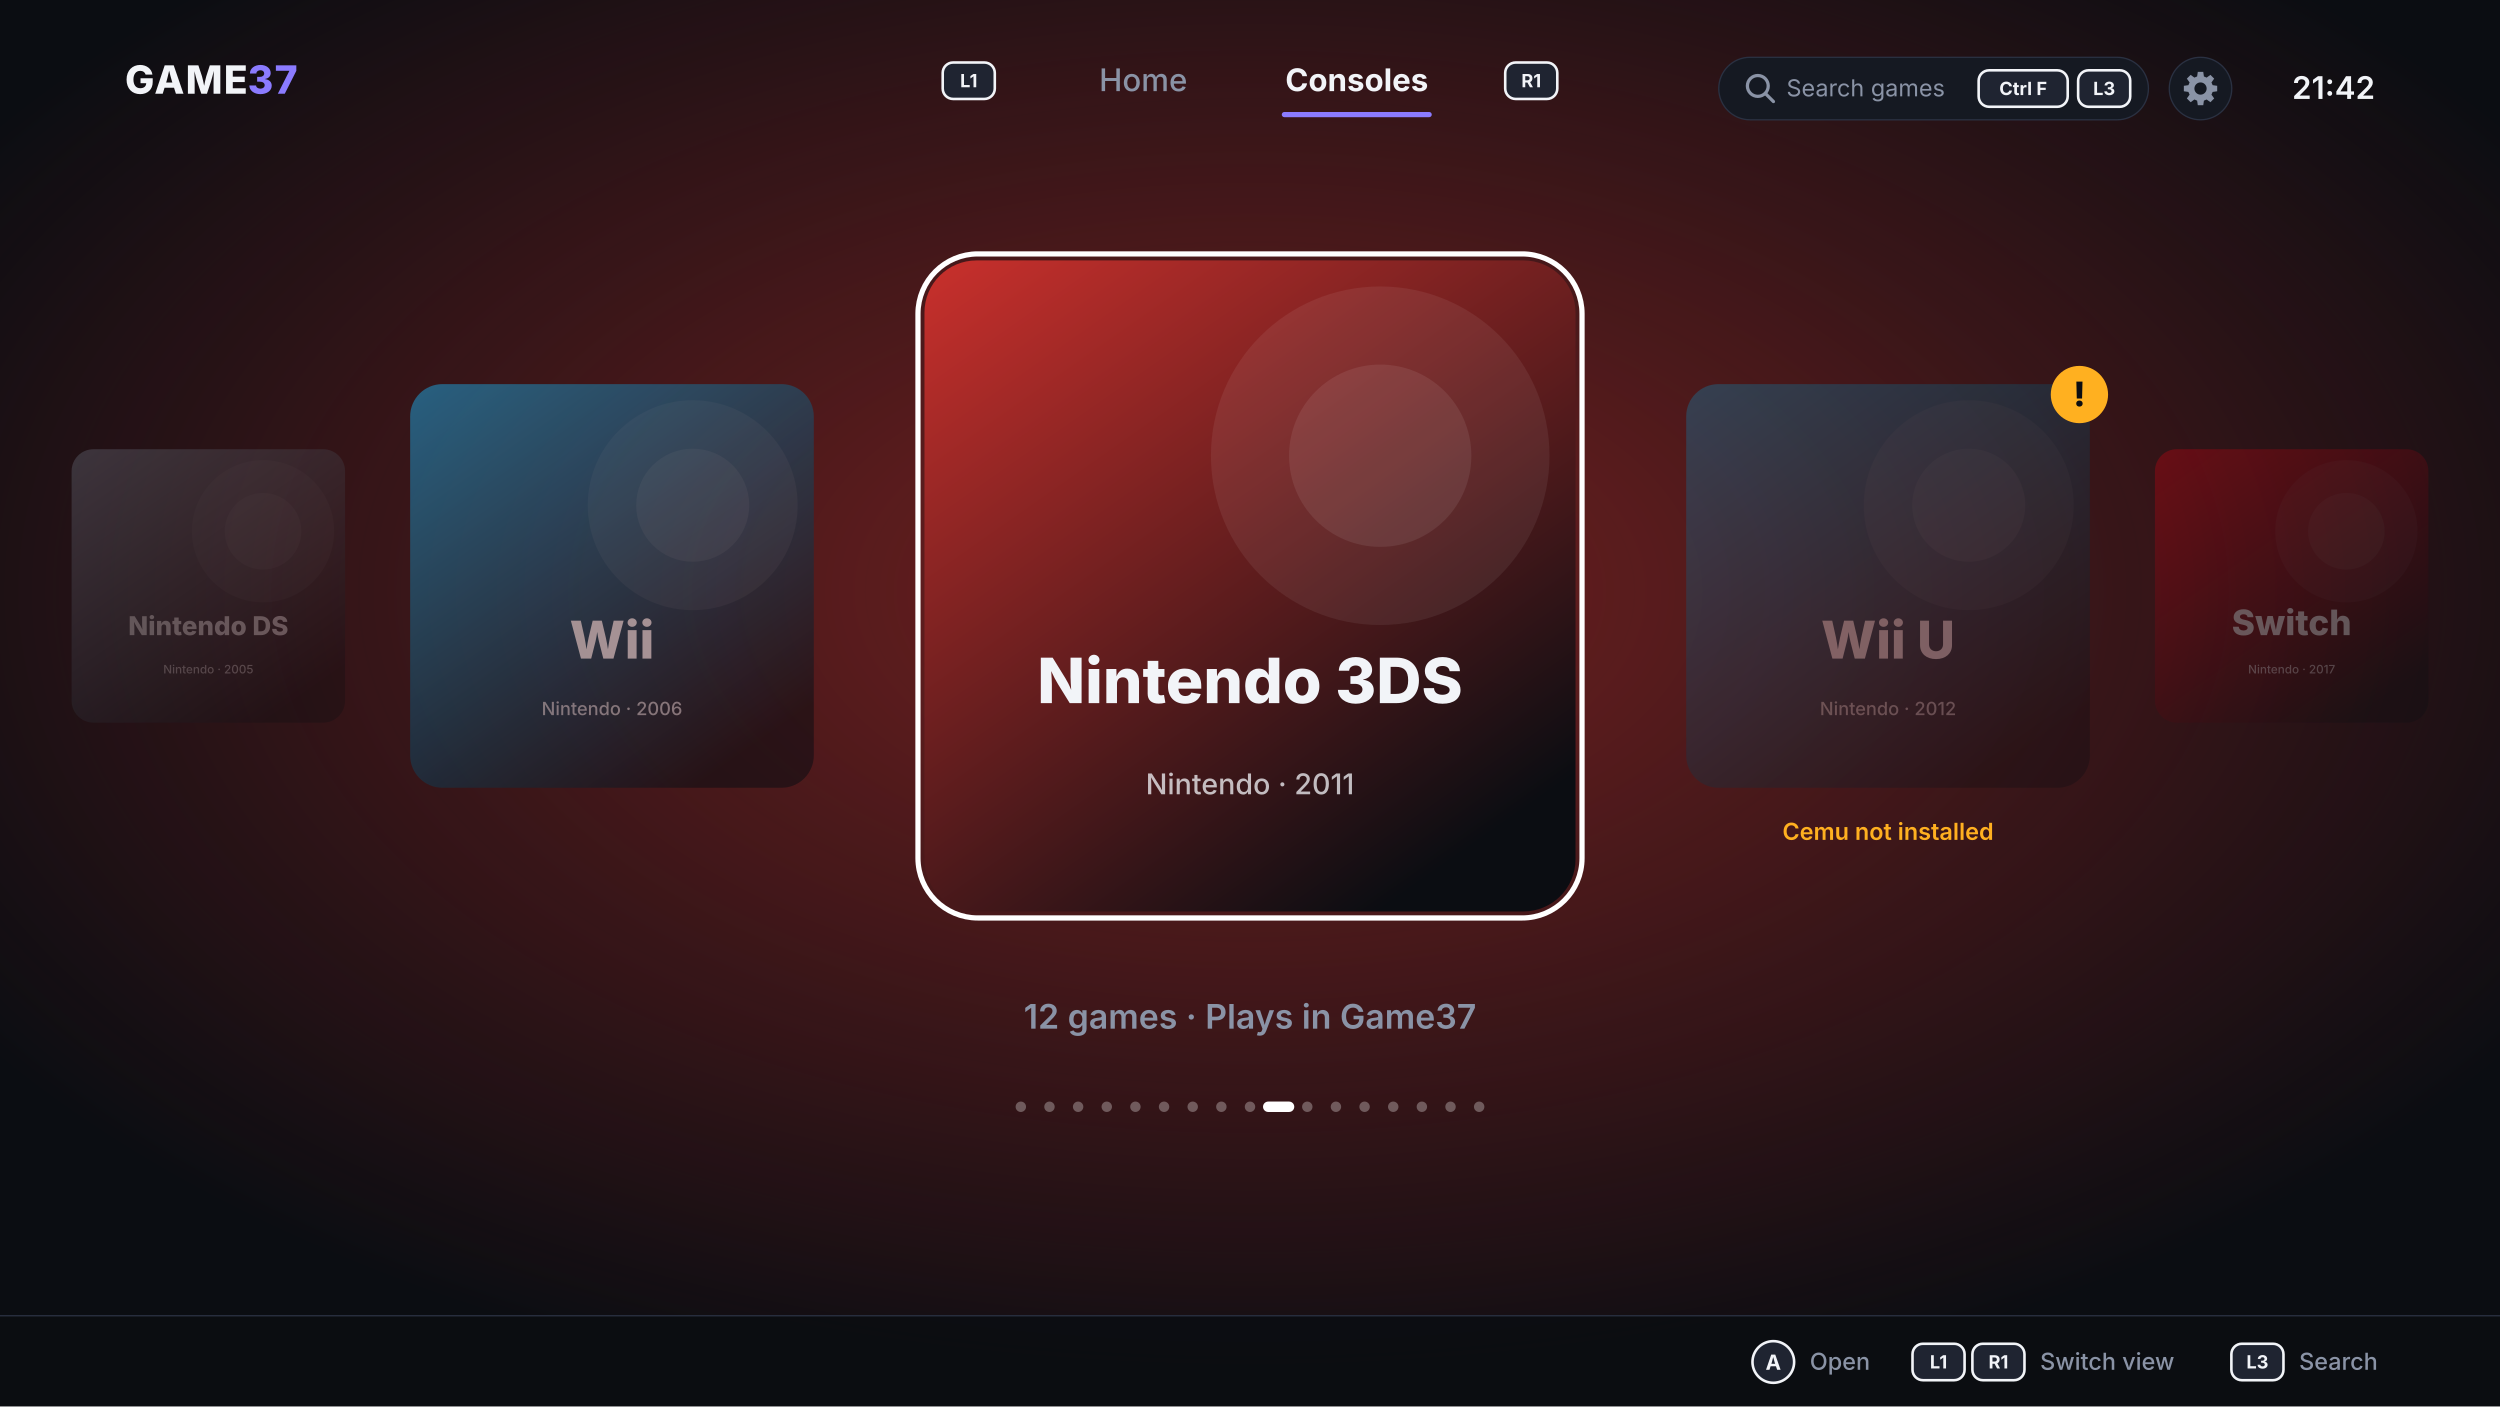
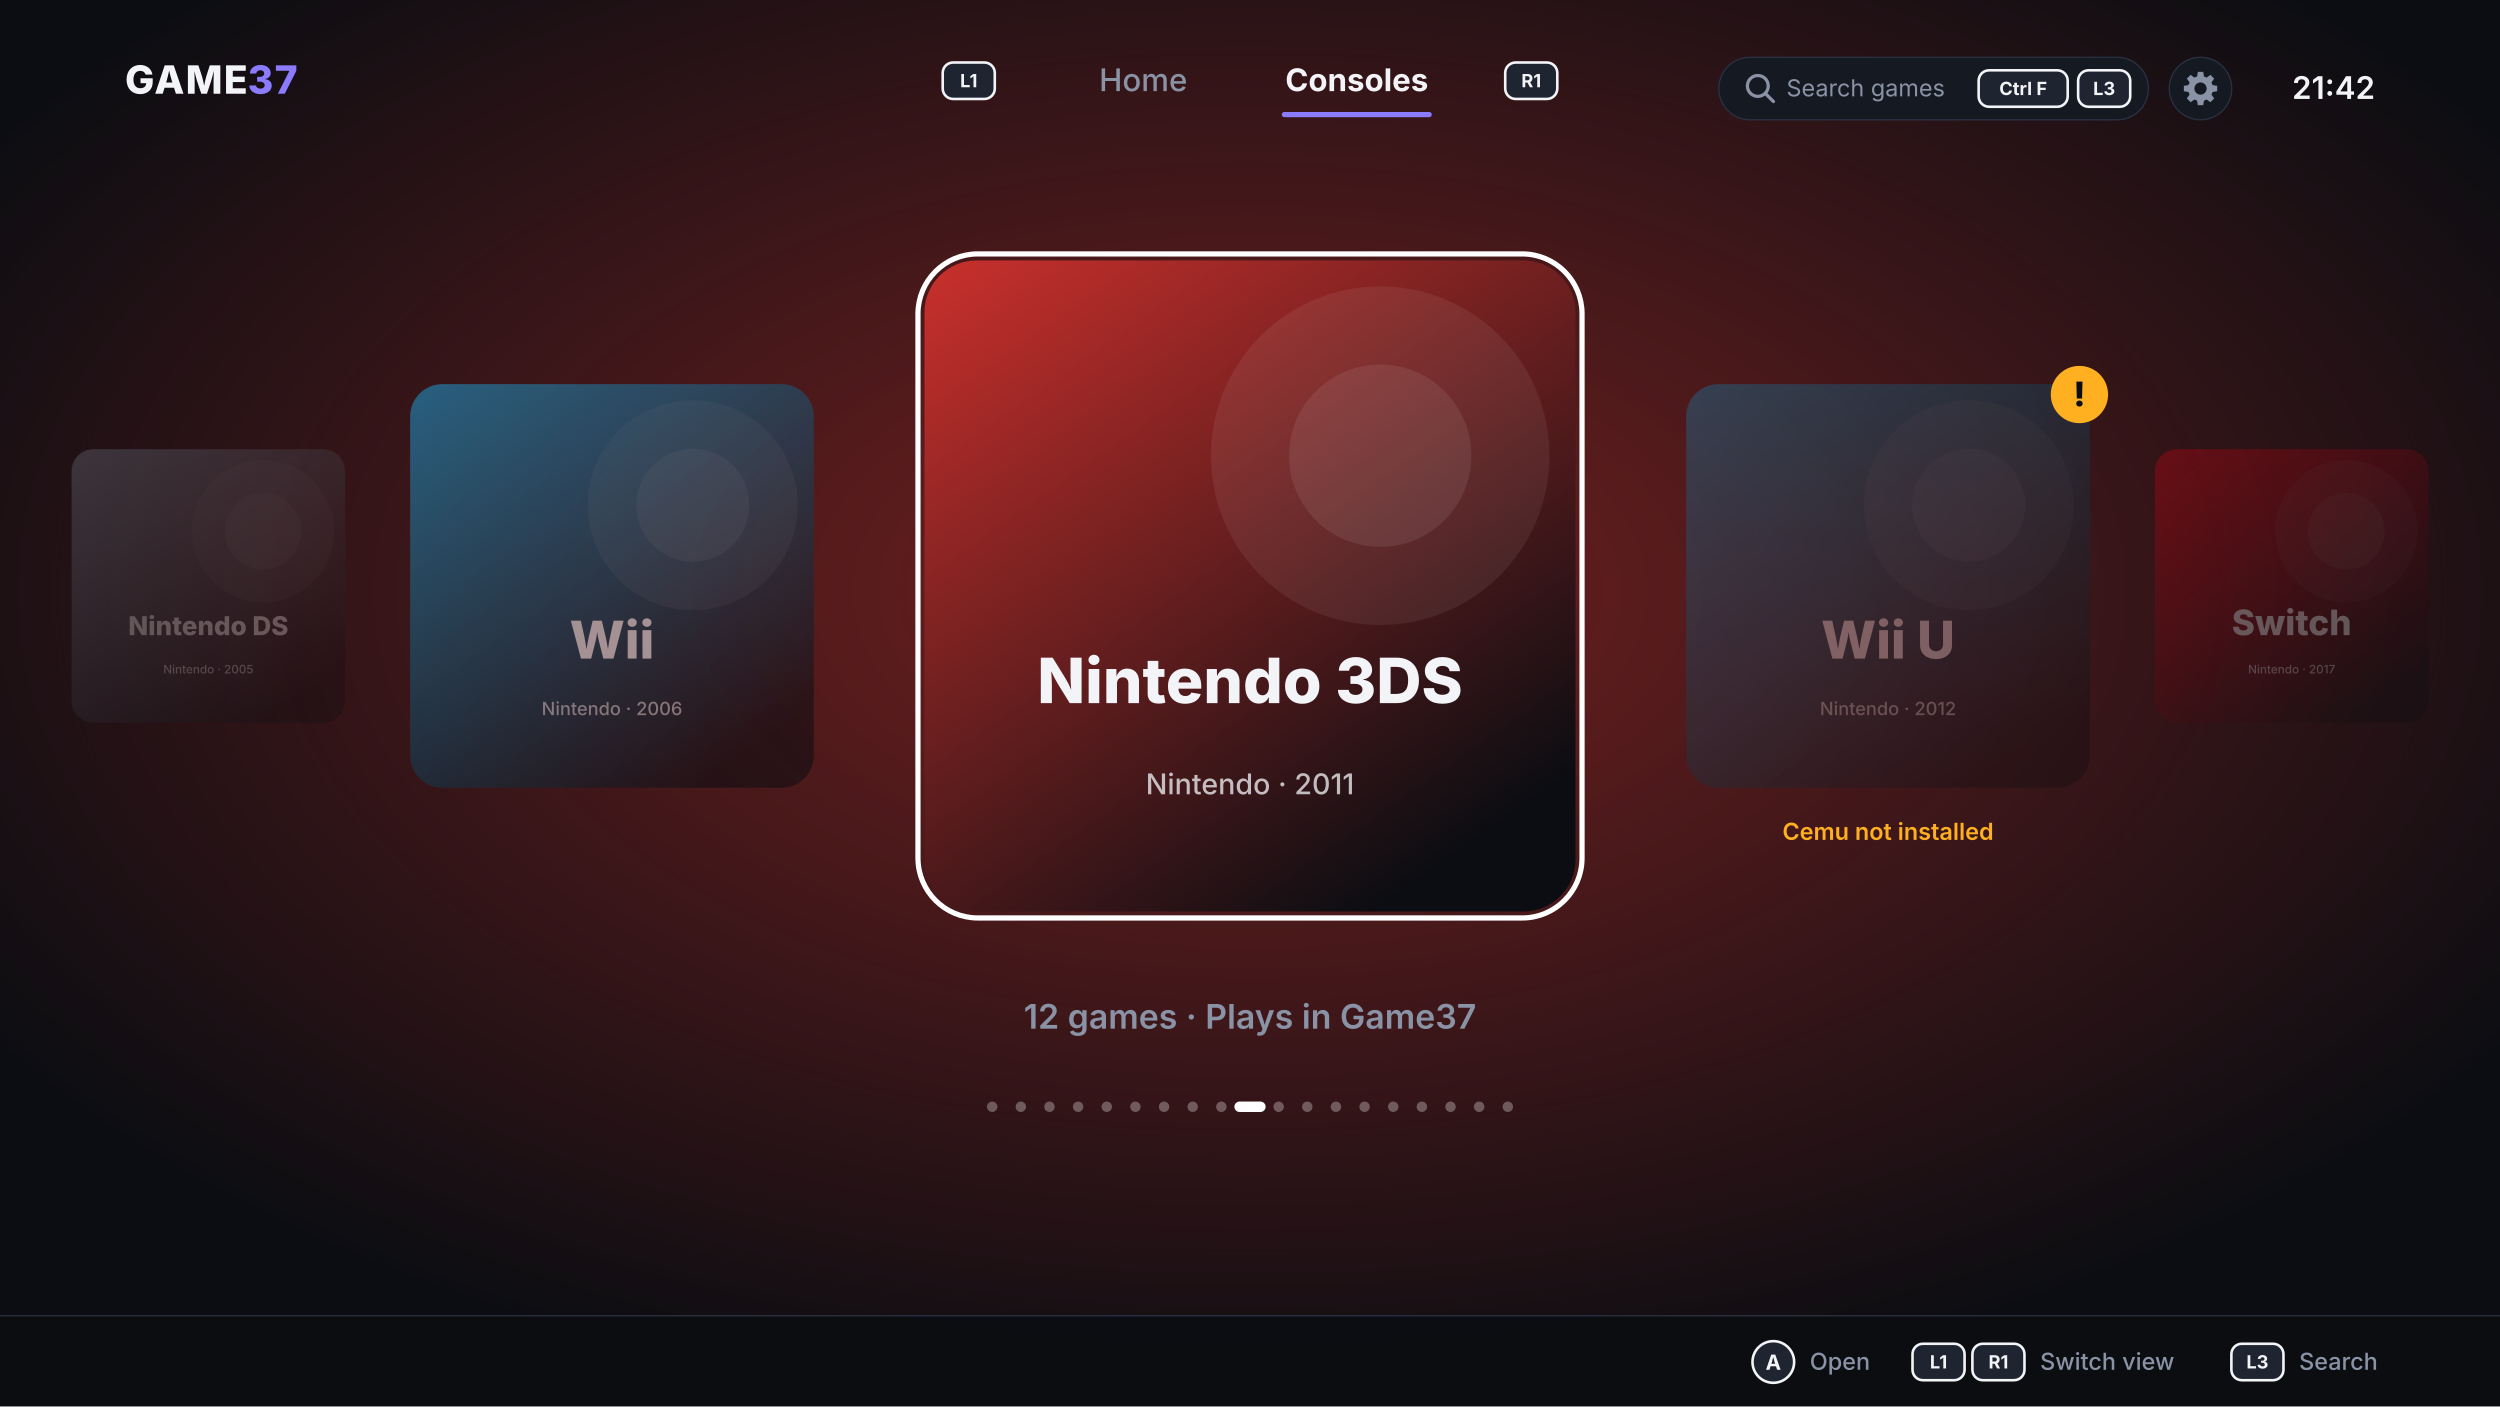
<svg xmlns="http://www.w3.org/2000/svg" width="1920" height="1080" viewBox="0 0 1920 1080">
  <defs>
    <radialGradient id="rg1" cx="0.5" cy="0.42" r="0.6">
      <stop offset="0" stop-color="#C9302C" stop-opacity="0.55" />
      <stop offset="1" stop-color="#C9302C" stop-opacity="0" />
    </radialGradient>
    <linearGradient id="lg2" x1="0" y1="0" x2="0.7" y2="1">
      <stop offset="0" stop-color="#7D8898" stop-opacity="1" />
      <stop offset="1" stop-color="#0B0D12" stop-opacity="1" />
    </linearGradient>
    <linearGradient id="lg3" x1="0" y1="0" x2="0.7" y2="1">
      <stop offset="0" stop-color="#1F9FD6" stop-opacity="1" />
      <stop offset="1" stop-color="#0B0D12" stop-opacity="1" />
    </linearGradient>
    <linearGradient id="lg4" x1="0" y1="0" x2="0.7" y2="1">
      <stop offset="0" stop-color="#0A8FBF" stop-opacity="1" />
      <stop offset="1" stop-color="#0B0D12" stop-opacity="1" />
    </linearGradient>
    <linearGradient id="lg5" x1="0" y1="0" x2="0.7" y2="1">
      <stop offset="0" stop-color="#E60012" stop-opacity="1" />
      <stop offset="1" stop-color="#0B0D12" stop-opacity="1" />
    </linearGradient>
    <linearGradient id="lg6" x1="0" y1="0" x2="0.7" y2="1">
      <stop offset="0" stop-color="#C9302C" stop-opacity="1" />
      <stop offset="1" stop-color="#0B0D12" stop-opacity="1" />
    </linearGradient>
  </defs>
  <rect x="0.0" y="0.0" width="1920.0" height="1080.0" rx="0" fill="#0B0D12" fill-opacity="1" />
  <rect x="0.0" y="0.0" width="1920.0" height="1080.0" rx="0" fill="url(#rg1)" fill-opacity="1" />
  <text x="96" y="72" font-family="Inter, 'Helvetica Neue', Arial, sans-serif" font-size="30" font-weight="800" fill="#F2F4F8" letter-spacing="1">GAME<tspan fill="#8B7BFF">37</tspan>
  </text>
  <rect x="724.0" y="48.0" width="40.0" height="28.0" rx="8" fill="#1F2431" fill-opacity="1" stroke="#F2F4F8" stroke-width="2" />
  <text x="744.0" y="67.0" font-family="Inter, 'Helvetica Neue', Arial, sans-serif" font-size="14" font-weight="700" fill="#F2F4F8" fill-opacity="1" text-anchor="middle" letter-spacing="0">L1</text>
  <rect x="1156.0" y="48.0" width="40.0" height="28.0" rx="8" fill="#1F2431" fill-opacity="1" stroke="#F2F4F8" stroke-width="2" />
  <text x="1176.0" y="67.0" font-family="Inter, 'Helvetica Neue', Arial, sans-serif" font-size="14" font-weight="700" fill="#F2F4F8" fill-opacity="1" text-anchor="middle" letter-spacing="0">R1</text>
  <text x="878.0" y="70.0" font-family="Inter, 'Helvetica Neue', Arial, sans-serif" font-size="24" font-weight="500" fill="#8A93A6" fill-opacity="1" text-anchor="middle" letter-spacing="0">Home</text>
  <text x="1042.0" y="70.0" font-family="Inter, 'Helvetica Neue', Arial, sans-serif" font-size="24" font-weight="700" fill="#F2F4F8" fill-opacity="1" text-anchor="middle" letter-spacing="0">Consoles</text>
  <rect x="984.4" y="86.0" width="115.2" height="4.0" rx="2" fill="#8B7BFF" fill-opacity="1" />
  <rect x="1320.0" y="44.0" width="330.0" height="48.0" rx="24" fill="#151922" fill-opacity="1" stroke="#2A3142" stroke-width="1" />
  <circle cx="1350.0" cy="66.0" r="8.0" fill="none" fill-opacity="1" stroke="#8A93A6" stroke-width="2.5" />
  <line x1="1356" y1="72" x2="1362" y2="78" stroke="#8A93A6" stroke-width="2.5" stroke-linecap="round" />
  <text x="1372.0" y="74.0" font-family="Inter, 'Helvetica Neue', Arial, sans-serif" font-size="18" font-weight="400" fill="#8A93A6" fill-opacity="1" text-anchor="start" letter-spacing="0">Search games</text>
  <rect x="1596.0" y="54.0" width="40.0" height="28.0" rx="8" fill="#1F2431" fill-opacity="1" stroke="#F2F4F8" stroke-width="2" />
  <text x="1616.0" y="73.0" font-family="Inter, 'Helvetica Neue', Arial, sans-serif" font-size="14" font-weight="700" fill="#F2F4F8" fill-opacity="1" text-anchor="middle" letter-spacing="0">L3</text>
  <rect x="1519.6" y="54.0" width="68.4" height="28.0" rx="8" fill="#1F2431" fill-opacity="1" stroke="#F2F4F8" stroke-width="2" />
  <text x="1553.8" y="73.0" font-family="Inter, 'Helvetica Neue', Arial, sans-serif" font-size="14" font-weight="700" fill="#F2F4F8" fill-opacity="1" text-anchor="middle" letter-spacing="0">Ctrl F</text>
  <circle cx="1690.0" cy="68.0" r="24.0" fill="#151922" fill-opacity="1" stroke="#2A3142" stroke-width="1" />
  <polygon points="1699.3,65.4 1702.8,65.9 1702.8,70.1 1699.3,70.6 1698.4,72.7 1700.5,75.6 1697.6,78.5 1694.7,76.4 1692.6,77.3 1692.1,80.8 1687.9,80.8 1687.4,77.3 1685.3,76.4 1682.4,78.5 1679.5,75.6 1681.6,72.7 1680.7,70.6 1677.2,70.1 1677.2,65.9 1680.7,65.4 1681.6,63.3 1679.5,60.4 1682.4,57.5 1685.3,59.6 1687.4,58.7 1687.9,55.2 1692.1,55.2 1692.6,58.7 1694.7,59.6 1697.6,57.5 1700.5,60.4 1698.4,63.3" fill="#8A93A6" />
  <circle cx="1690.0" cy="68.0" r="4.7" fill="#151922" fill-opacity="1" />
  <text x="1824.0" y="76.0" font-family="Inter, 'Helvetica Neue', Arial, sans-serif" font-size="24" font-weight="600" fill="#F2F4F8" fill-opacity="1" text-anchor="end" letter-spacing="0">21:42</text>
  <g opacity="0.3">
    <rect x="55.0" y="345.0" width="210.0" height="210.0" rx="16.8" fill="url(#lg2)" fill-opacity="1" />
    <circle cx="202.0" cy="408.0" r="54.6" fill="#FFFFFF" fill-opacity="0.07" />
    <circle cx="202.0" cy="408.0" r="29.4" fill="#FFFFFF" fill-opacity="0.08" />
    <text x="160.0" y="487.8" font-family="Inter, 'Helvetica Neue', Arial, sans-serif" font-size="20" font-weight="800" fill="#F2F4F8" fill-opacity="1" text-anchor="middle" letter-spacing="0">Nintendo DS</text>
    <text x="160.0" y="517.2" font-family="Inter, 'Helvetica Neue', Arial, sans-serif" font-size="9" font-weight="500" fill="#F2F4F8" fill-opacity="0.75" text-anchor="middle" letter-spacing="0">Nintendo · 2005</text>
  </g>
  <g opacity="0.55">
    <rect x="315.0" y="295.0" width="310.0" height="310.0" rx="24.8" fill="url(#lg3)" fill-opacity="1" />
    <circle cx="532.0" cy="388.0" r="80.6" fill="#FFFFFF" fill-opacity="0.07" />
    <circle cx="532.0" cy="388.0" r="43.4" fill="#FFFFFF" fill-opacity="0.08" />
    <text x="470.0" y="505.8" font-family="Inter, 'Helvetica Neue', Arial, sans-serif" font-size="40" font-weight="800" fill="#F2F4F8" fill-opacity="1" text-anchor="middle" letter-spacing="0">Wii</text>
    <text x="470.0" y="549.2" font-family="Inter, 'Helvetica Neue', Arial, sans-serif" font-size="14" font-weight="500" fill="#F2F4F8" fill-opacity="0.75" text-anchor="middle" letter-spacing="0">Nintendo · 2006</text>
  </g>
  <g opacity="0.33">
    <rect x="1295.0" y="295.0" width="310.0" height="310.0" rx="24.8" fill="url(#lg4)" fill-opacity="1" />
    <circle cx="1512.0" cy="388.0" r="80.6" fill="#FFFFFF" fill-opacity="0.07" />
    <circle cx="1512.0" cy="388.0" r="43.4" fill="#FFFFFF" fill-opacity="0.08" />
    <text x="1450.0" y="505.8" font-family="Inter, 'Helvetica Neue', Arial, sans-serif" font-size="40" font-weight="800" fill="#F2F4F8" fill-opacity="1" text-anchor="middle" letter-spacing="0">Wii U</text>
    <text x="1450.0" y="549.2" font-family="Inter, 'Helvetica Neue', Arial, sans-serif" font-size="14" font-weight="500" fill="#F2F4F8" fill-opacity="0.75" text-anchor="middle" letter-spacing="0">Nintendo · 2012</text>
  </g>
  <circle cx="1597.0" cy="303.0" r="22.0" fill="#FFB020" fill-opacity="1" />
  <text x="1597.0" y="312.0" font-family="Inter, 'Helvetica Neue', Arial, sans-serif" font-size="26" font-weight="800" fill="#0B0D12" fill-opacity="1" text-anchor="middle" letter-spacing="0">!</text>
  <text x="1450.0" y="645.0" font-family="Inter, 'Helvetica Neue', Arial, sans-serif" font-size="18" font-weight="600" fill="#FFB020" fill-opacity="1" text-anchor="middle" letter-spacing="0">Cemu not installed</text>
  <g opacity="0.3">
    <rect x="1655.0" y="345.0" width="210.0" height="210.0" rx="16.8" fill="url(#lg5)" fill-opacity="1" />
    <circle cx="1802.0" cy="408.0" r="54.6" fill="#FFFFFF" fill-opacity="0.07" />
    <circle cx="1802.0" cy="408.0" r="29.4" fill="#FFFFFF" fill-opacity="0.08" />
    <text x="1760.0" y="487.8" font-family="Inter, 'Helvetica Neue', Arial, sans-serif" font-size="27" font-weight="800" fill="#F2F4F8" fill-opacity="1" text-anchor="middle" letter-spacing="0">Switch</text>
    <text x="1760.0" y="517.2" font-family="Inter, 'Helvetica Neue', Arial, sans-serif" font-size="9" font-weight="500" fill="#F2F4F8" fill-opacity="0.75" text-anchor="middle" letter-spacing="0">Nintendo · 2017</text>
  </g>
  <rect x="705.0" y="195.0" width="510.0" height="510.0" rx="46" fill="none" fill-opacity="1" stroke="#FFFFFF" stroke-width="4" />
  <g opacity="1.0">
    <rect x="710.0" y="200.0" width="500.0" height="500.0" rx="40.0" fill="url(#lg6)" fill-opacity="1" />
    <circle cx="1060.0" cy="350.0" r="130.0" fill="#FFFFFF" fill-opacity="0.07" />
    <circle cx="1060.0" cy="350.0" r="70.0" fill="#FFFFFF" fill-opacity="0.08" />
    <text x="960.0" y="540.0" font-family="Inter, 'Helvetica Neue', Arial, sans-serif" font-size="48" font-weight="800" fill="#F2F4F8" fill-opacity="1" text-anchor="middle" letter-spacing="0">Nintendo 3DS</text>
    <text x="960.0" y="610.0" font-family="Inter, 'Helvetica Neue', Arial, sans-serif" font-size="22" font-weight="500" fill="#F2F4F8" fill-opacity="0.75" text-anchor="middle" letter-spacing="0">Nintendo · 2011</text>
  </g>
  <text x="960.0" y="790.0" font-family="Inter, 'Helvetica Neue', Arial, sans-serif" font-size="26" font-weight="600" fill="#8A93A6" fill-opacity="1" text-anchor="middle" letter-spacing="0">12 games  ·  Plays in Game37</text>
+   <circle cx="762.0" cy="850.0" r="4.0" fill="#FFFFFF" fill-opacity="0.3" />
  <circle cx="784.0" cy="850.0" r="4.0" fill="#FFFFFF" fill-opacity="0.3" />
  <circle cx="806.0" cy="850.0" r="4.0" fill="#FFFFFF" fill-opacity="0.3" />
  <circle cx="828.0" cy="850.0" r="4.0" fill="#FFFFFF" fill-opacity="0.3" />
  <circle cx="850.0" cy="850.0" r="4.0" fill="#FFFFFF" fill-opacity="0.3" />
  <circle cx="872.0" cy="850.0" r="4.0" fill="#FFFFFF" fill-opacity="0.3" />
  <circle cx="894.0" cy="850.0" r="4.0" fill="#FFFFFF" fill-opacity="0.3" />
  <circle cx="916.0" cy="850.0" r="4.0" fill="#FFFFFF" fill-opacity="0.3" />
  <circle cx="938.0" cy="850.0" r="4.0" fill="#FFFFFF" fill-opacity="0.3" />
-   <circle cx="960.0" cy="850.0" r="4.0" fill="#FFFFFF" fill-opacity="0.3" />
-   <rect x="970.0" y="846.0" width="24.0" height="8.0" rx="4" fill="#FFFFFF" fill-opacity="1" />
+   <rect x="948.0" y="846.0" width="24.0" height="8.0" rx="4" fill="#FFFFFF" fill-opacity="1" />
+   <circle cx="982.0" cy="850.0" r="4.0" fill="#FFFFFF" fill-opacity="0.3" />
  <circle cx="1004.0" cy="850.0" r="4.0" fill="#FFFFFF" fill-opacity="0.3" />
  <circle cx="1026.0" cy="850.0" r="4.0" fill="#FFFFFF" fill-opacity="0.3" />
  <circle cx="1048.0" cy="850.0" r="4.0" fill="#FFFFFF" fill-opacity="0.3" />
  <circle cx="1070.0" cy="850.0" r="4.0" fill="#FFFFFF" fill-opacity="0.3" />
  <circle cx="1092.0" cy="850.0" r="4.0" fill="#FFFFFF" fill-opacity="0.3" />
  <circle cx="1114.0" cy="850.0" r="4.0" fill="#FFFFFF" fill-opacity="0.3" />
  <circle cx="1136.0" cy="850.0" r="4.0" fill="#FFFFFF" fill-opacity="0.3" />
+   <circle cx="1158.0" cy="850.0" r="4.0" fill="#FFFFFF" fill-opacity="0.3" />
  <rect x="0.0" y="1010.0" width="1920.0" height="70.0" rx="0" fill="#0B0D12" fill-opacity="0.92" />
  <rect x="0.0" y="1010.0" width="1920.0" height="1.0" rx="0" fill="#2A3142" fill-opacity="1" />
  <text x="1765.7" y="1052.0" font-family="Inter, 'Helvetica Neue', Arial, sans-serif" font-size="18" font-weight="500" fill="#8A93A6" fill-opacity="1" text-anchor="start" letter-spacing="0">Search</text>
  <rect x="1713.7" y="1032.0" width="40.0" height="28.0" rx="8" fill="#1F2431" fill-opacity="1" stroke="#F2F4F8" stroke-width="2" />
  <text x="1733.7" y="1051.0" font-family="Inter, 'Helvetica Neue', Arial, sans-serif" font-size="14" font-weight="700" fill="#F2F4F8" fill-opacity="1" text-anchor="middle" letter-spacing="0">L3</text>
  <text x="1566.8" y="1052.0" font-family="Inter, 'Helvetica Neue', Arial, sans-serif" font-size="18" font-weight="500" fill="#8A93A6" fill-opacity="1" text-anchor="start" letter-spacing="0">Switch view</text>
  <rect x="1514.8" y="1032.0" width="40.0" height="28.0" rx="8" fill="#1F2431" fill-opacity="1" stroke="#F2F4F8" stroke-width="2" />
  <text x="1534.8" y="1051.0" font-family="Inter, 'Helvetica Neue', Arial, sans-serif" font-size="14" font-weight="700" fill="#F2F4F8" fill-opacity="1" text-anchor="middle" letter-spacing="0">R1</text>
  <rect x="1468.8" y="1032.0" width="40.0" height="28.0" rx="8" fill="#1F2431" fill-opacity="1" stroke="#F2F4F8" stroke-width="2" />
  <text x="1488.8" y="1051.0" font-family="Inter, 'Helvetica Neue', Arial, sans-serif" font-size="14" font-weight="700" fill="#F2F4F8" fill-opacity="1" text-anchor="middle" letter-spacing="0">L1</text>
  <text x="1389.9" y="1052.0" font-family="Inter, 'Helvetica Neue', Arial, sans-serif" font-size="18" font-weight="500" fill="#8A93A6" fill-opacity="1" text-anchor="start" letter-spacing="0">Open</text>
  <circle cx="1361.9" cy="1046.0" r="16.0" fill="#1F2431" fill-opacity="1" stroke="#F2F4F8" stroke-width="2" />
  <text x="1361.9" y="1052.0" font-family="Inter, 'Helvetica Neue', Arial, sans-serif" font-size="16" font-weight="700" fill="#F2F4F8" fill-opacity="1" text-anchor="middle" letter-spacing="0">A</text>
</svg>
